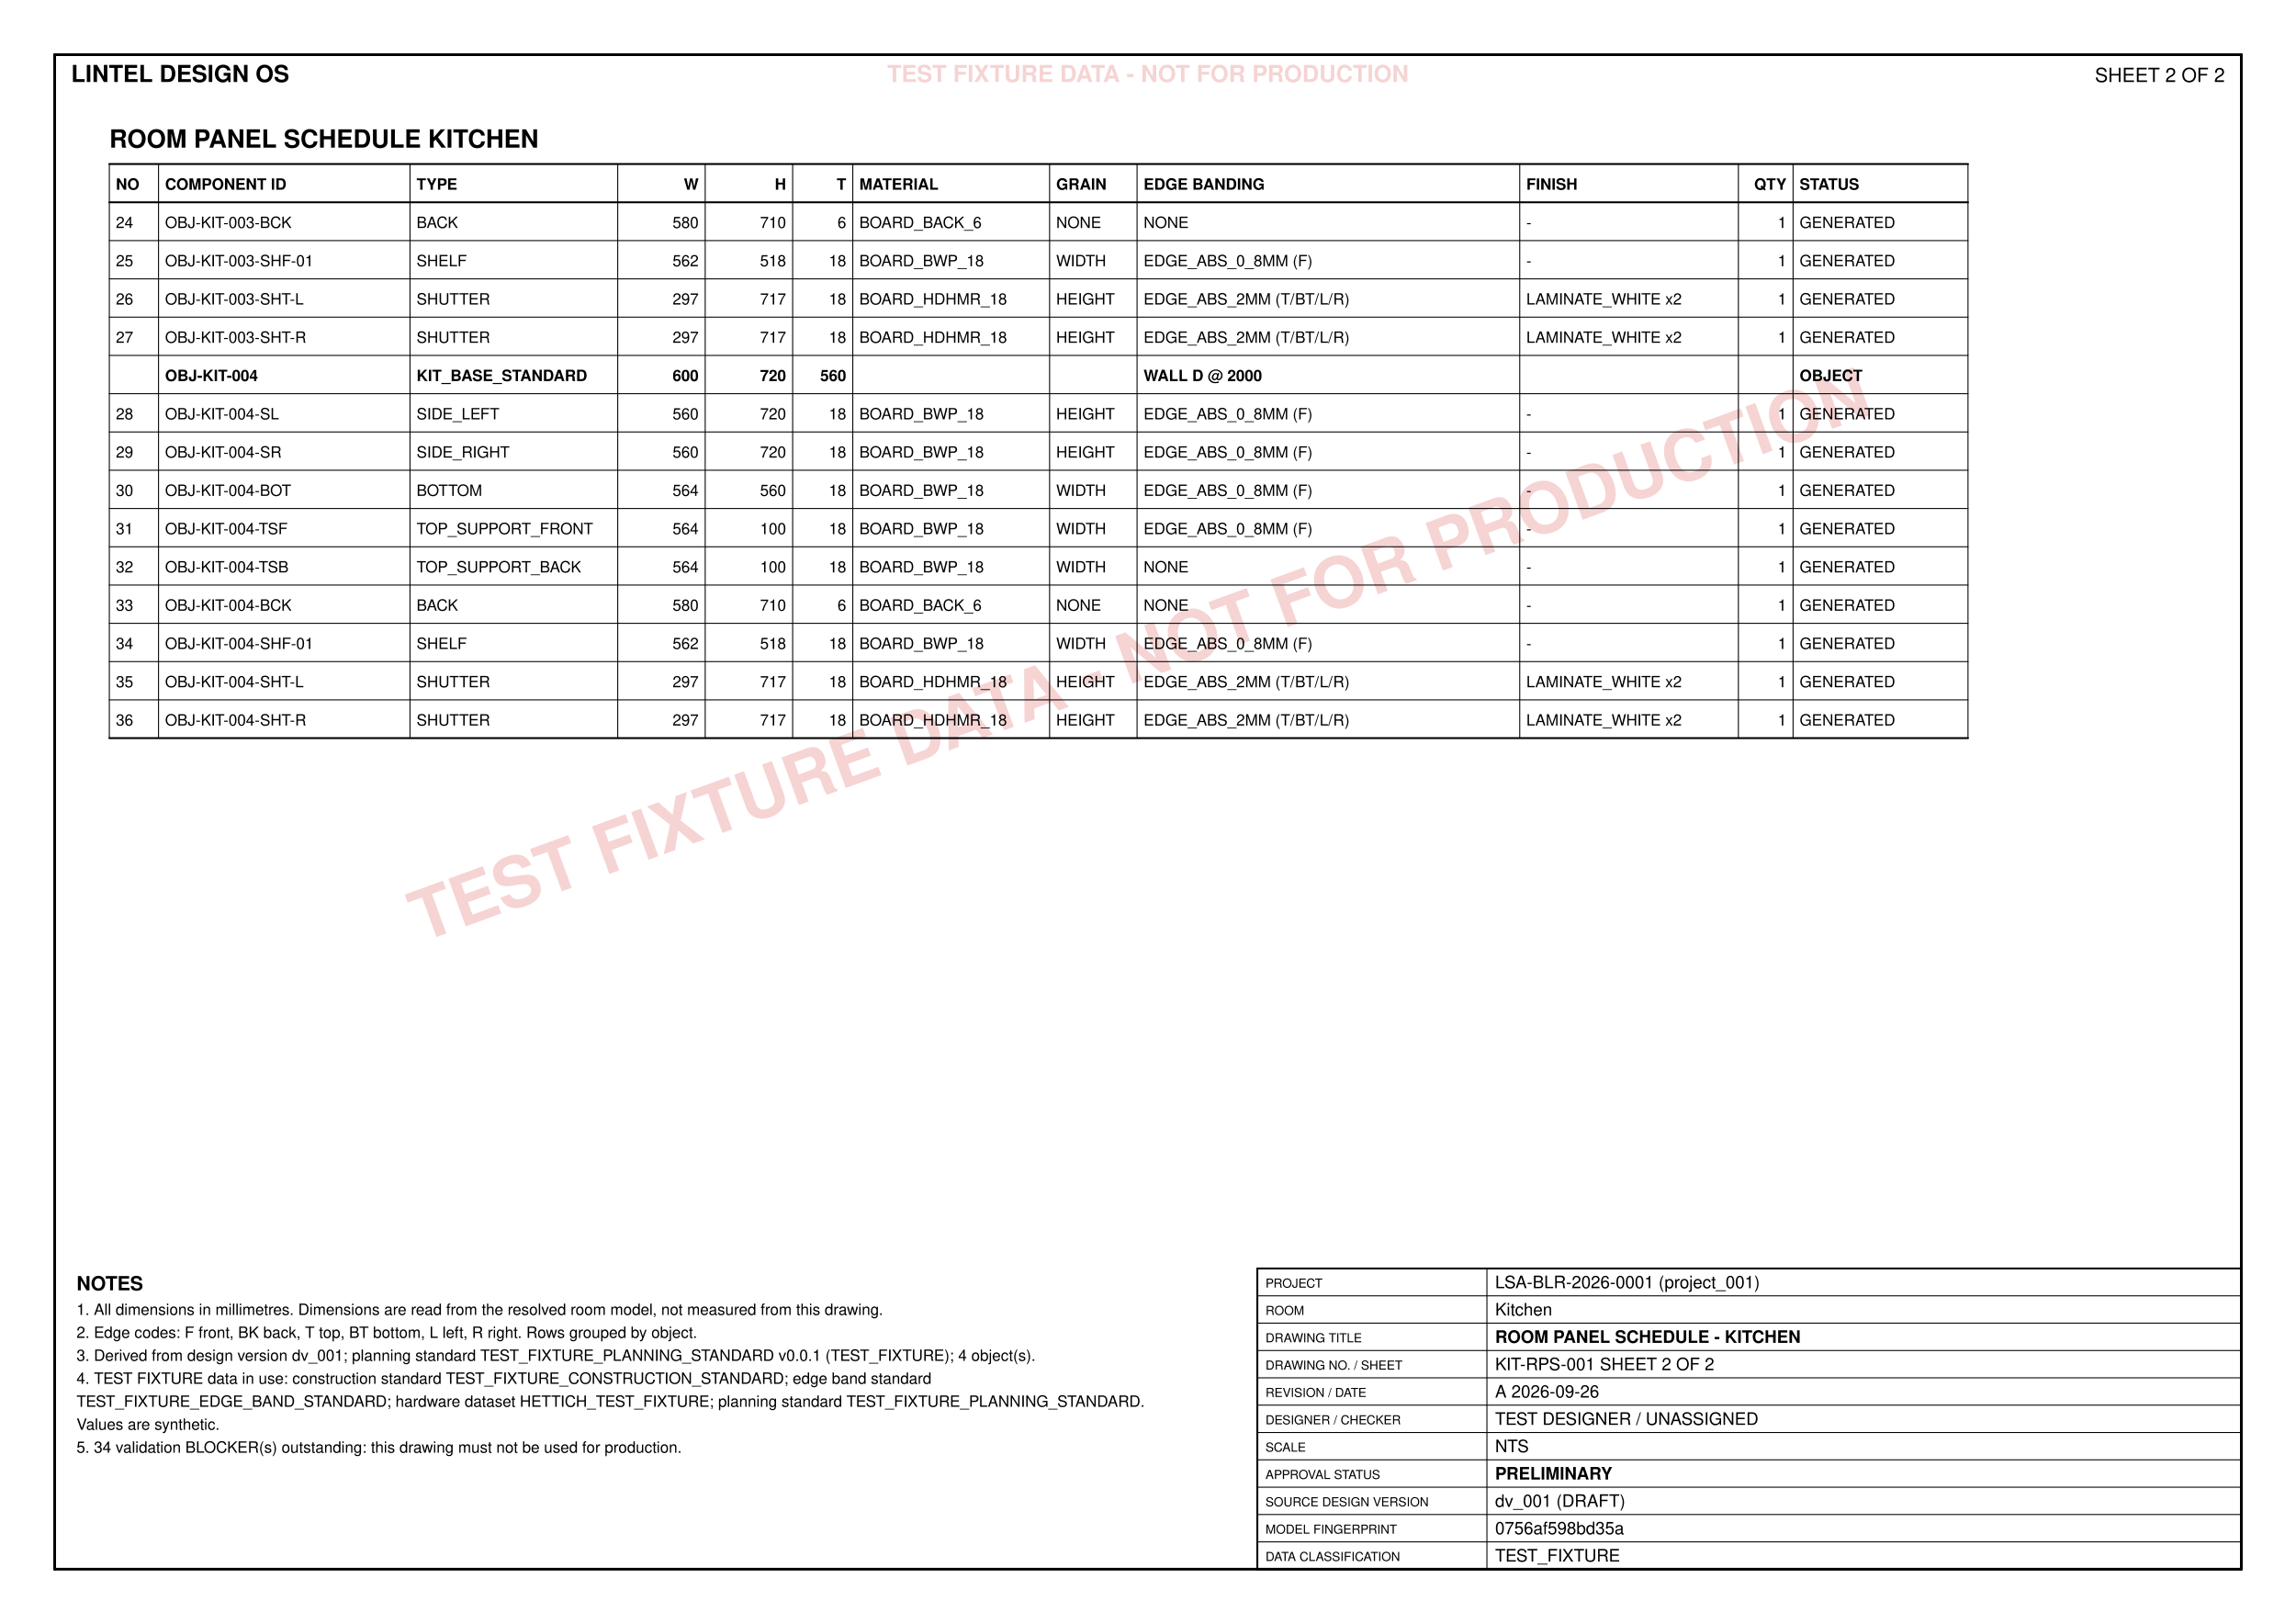
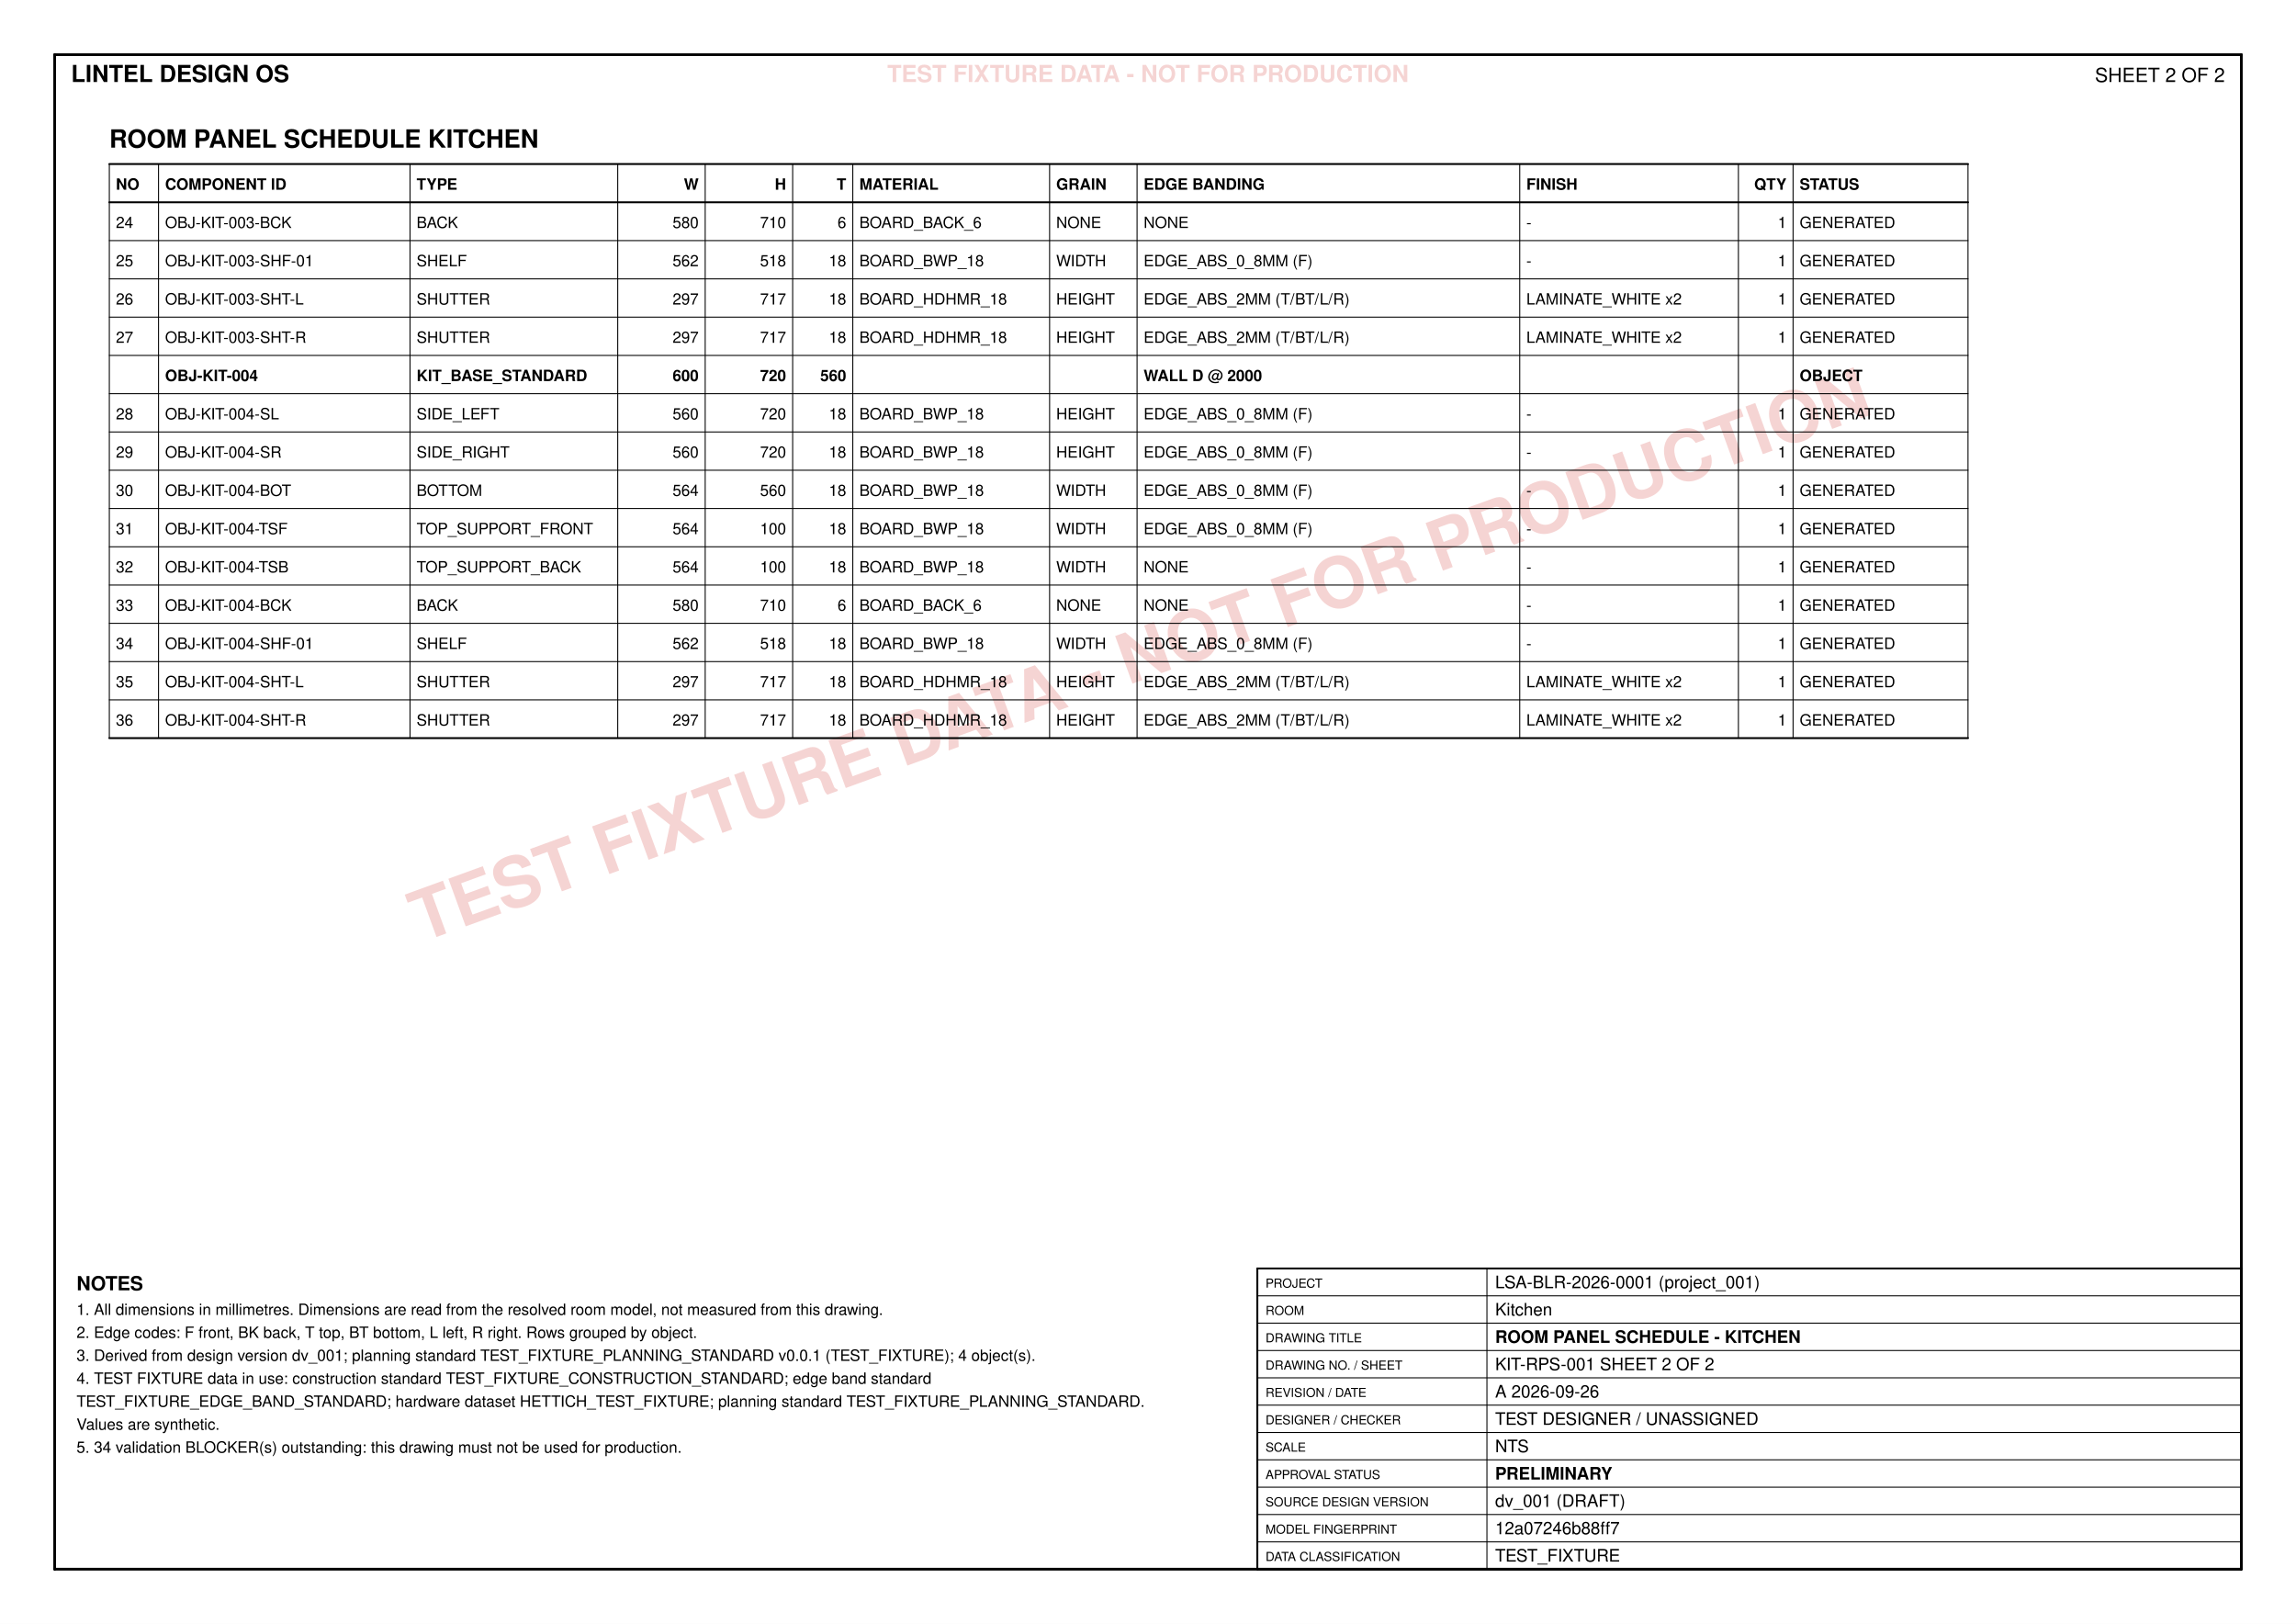
- <svg xmlns="http://www.w3.org/2000/svg" width="420mm" height="297mm" viewBox="0 0 420 297" data-drawing-id="DRW:dv_001:room_001:ROOM_PANEL_SCHEDULE:KIT-RPS-001:RA" data-drawing-type="ROOM_PANEL_SCHEDULE" data-status="PRELIMINARY" data-design-version="dv_001" data-model-fingerprint="0756af598bd35a" data-classification="TEST_FIXTURE" data-content-hash="15fdbb87a566f3" data-sheet="2/2" data-room-id="room_001" data-objects="obj_001,obj_002,obj_003,obj_004">
+ <svg xmlns="http://www.w3.org/2000/svg" width="420mm" height="297mm" viewBox="0 0 420 297" data-drawing-id="DRW:dv_001:room_001:ROOM_PANEL_SCHEDULE:KIT-RPS-001:RA" data-drawing-type="ROOM_PANEL_SCHEDULE" data-status="PRELIMINARY" data-design-version="dv_001" data-model-fingerprint="12a07246b88ff7" data-classification="TEST_FIXTURE" data-content-hash="0bd8f0d9782991" data-sheet="2/2" data-room-id="room_001" data-objects="obj_001,obj_002,obj_003,obj_004">
  <rect x="0" y="0" width="420" height="297" fill="#ffffff" />
  <g id="WATERMARK" fill="#d9534f" stroke="#d9534f" opacity="0.25" font-family="Helvetica, Arial, sans-serif" stroke-linecap="round">
    <text stroke="none" x="210" y="124" font-size="12.714" text-anchor="middle" font-weight="bold" transform="rotate(-20 210 124)">TEST FIXTURE DATA - NOT FOR PRODUCTION</text>
    <text stroke="none" x="210" y="15" font-size="4.286" text-anchor="middle" font-weight="bold">TEST FIXTURE DATA - NOT FOR PRODUCTION</text>
  </g>
  <g id="BORDER" fill="#000000" stroke="#000000" font-family="Helvetica, Arial, sans-serif" stroke-linecap="round">
    <line fill="none" x1="10" y1="10" x2="410" y2="10" stroke-width="0.5" />
    <line fill="none" x1="410" y1="10" x2="410" y2="287" stroke-width="0.5" />
    <line fill="none" x1="410" y1="287" x2="10" y2="287" stroke-width="0.5" />
    <line fill="none" x1="10" y1="287" x2="10" y2="10" stroke-width="0.5" />
    <text stroke="none" x="13" y="15" font-size="4.286" text-anchor="start" font-weight="bold">LINTEL DESIGN OS</text>
    <text stroke="none" x="407" y="15" font-size="3.571" text-anchor="end">SHEET 2 OF 2</text>
  </g>
  <g id="ANNOTATION" fill="#000000" stroke="#000000" font-family="Helvetica, Arial, sans-serif" stroke-linecap="round">
    <text stroke="none" x="14" y="236" font-size="3.571" text-anchor="start" font-weight="bold">NOTES</text>
    <text stroke="none" x="14" y="240.5" font-size="2.857" text-anchor="start">1. All dimensions in millimetres. Dimensions are read from the resolved room model, not measured from this drawing.</text>
    <text stroke="none" x="14" y="244.7" font-size="2.857" text-anchor="start">2. Edge codes: F front, BK back, T top, BT bottom, L left, R right. Rows grouped by object.</text>
    <text stroke="none" x="14" y="248.9" font-size="2.857" text-anchor="start">3. Derived from design version dv_001; planning standard TEST_FIXTURE_PLANNING_STANDARD v0.0.1 (TEST_FIXTURE); 4 object(s).</text>
    <text stroke="none" x="14" y="253.1" font-size="2.857" text-anchor="start">4. TEST FIXTURE data in use: construction standard TEST_FIXTURE_CONSTRUCTION_STANDARD; edge band standard</text>
    <text stroke="none" x="14" y="257.3" font-size="2.857" text-anchor="start">   TEST_FIXTURE_EDGE_BAND_STANDARD; hardware dataset HETTICH_TEST_FIXTURE; planning standard TEST_FIXTURE_PLANNING_STANDARD.</text>
    <text stroke="none" x="14" y="261.5" font-size="2.857" text-anchor="start">   Values are synthetic.</text>
    <text stroke="none" x="14" y="265.7" font-size="2.857" text-anchor="start">5. 34 validation BLOCKER(s) outstanding: this drawing must not be used for production.</text>
  </g>
  <g id="TABLE" fill="#000000" stroke="#000000" font-family="Helvetica, Arial, sans-serif" stroke-linecap="round">
    <text stroke="none" x="20" y="27" font-size="4.571" text-anchor="start" font-weight="bold">ROOM PANEL SCHEDULE  KITCHEN</text>
    <line fill="none" x1="20" y1="30" x2="360" y2="30" stroke-width="0.35" />
    <line fill="none" x1="20" y1="37" x2="360" y2="37" stroke-width="0.35" />
    <line fill="none" x1="20" y1="44" x2="360" y2="44" stroke-width="0.18" />
    <line fill="none" x1="20" y1="51" x2="360" y2="51" stroke-width="0.18" />
    <line fill="none" x1="20" y1="58" x2="360" y2="58" stroke-width="0.18" />
    <line fill="none" x1="20" y1="65" x2="360" y2="65" stroke-width="0.18" />
    <line fill="none" x1="20" y1="72" x2="360" y2="72" stroke-width="0.18" />
    <line fill="none" x1="20" y1="79" x2="360" y2="79" stroke-width="0.18" />
    <line fill="none" x1="20" y1="86" x2="360" y2="86" stroke-width="0.18" />
    <line fill="none" x1="20" y1="93" x2="360" y2="93" stroke-width="0.18" />
    <line fill="none" x1="20" y1="100" x2="360" y2="100" stroke-width="0.18" />
    <line fill="none" x1="20" y1="107" x2="360" y2="107" stroke-width="0.18" />
    <line fill="none" x1="20" y1="114" x2="360" y2="114" stroke-width="0.18" />
    <line fill="none" x1="20" y1="121" x2="360" y2="121" stroke-width="0.18" />
    <line fill="none" x1="20" y1="128" x2="360" y2="128" stroke-width="0.18" />
    <line fill="none" x1="20" y1="135" x2="360" y2="135" stroke-width="0.35" />
    <line fill="none" x1="20" y1="30" x2="20" y2="135" stroke-width="0.18" />
    <line fill="none" x1="29" y1="30" x2="29" y2="135" stroke-width="0.18" />
    <line fill="none" x1="75" y1="30" x2="75" y2="135" stroke-width="0.18" />
    <line fill="none" x1="113" y1="30" x2="113" y2="135" stroke-width="0.18" />
    <line fill="none" x1="129" y1="30" x2="129" y2="135" stroke-width="0.18" />
    <line fill="none" x1="145" y1="30" x2="145" y2="135" stroke-width="0.18" />
    <line fill="none" x1="156" y1="30" x2="156" y2="135" stroke-width="0.18" />
    <line fill="none" x1="192" y1="30" x2="192" y2="135" stroke-width="0.18" />
    <line fill="none" x1="208" y1="30" x2="208" y2="135" stroke-width="0.18" />
    <line fill="none" x1="278" y1="30" x2="278" y2="135" stroke-width="0.18" />
    <line fill="none" x1="318" y1="30" x2="318" y2="135" stroke-width="0.18" />
    <line fill="none" x1="328" y1="30" x2="328" y2="135" stroke-width="0.18" />
    <line fill="none" x1="360" y1="30" x2="360" y2="135" stroke-width="0.18" />
    <text stroke="none" x="21.2" y="34.7" font-size="2.857" text-anchor="start" font-weight="bold">NO</text>
    <text stroke="none" x="30.2" y="34.7" font-size="2.857" text-anchor="start" font-weight="bold">COMPONENT ID</text>
    <text stroke="none" x="76.2" y="34.7" font-size="2.857" text-anchor="start" font-weight="bold">TYPE</text>
    <text stroke="none" x="127.8" y="34.7" font-size="2.857" text-anchor="end" font-weight="bold">W</text>
    <text stroke="none" x="143.8" y="34.7" font-size="2.857" text-anchor="end" font-weight="bold">H</text>
    <text stroke="none" x="154.8" y="34.7" font-size="2.857" text-anchor="end" font-weight="bold">T</text>
    <text stroke="none" x="157.2" y="34.7" font-size="2.857" text-anchor="start" font-weight="bold">MATERIAL</text>
    <text stroke="none" x="193.2" y="34.7" font-size="2.857" text-anchor="start" font-weight="bold">GRAIN</text>
    <text stroke="none" x="209.2" y="34.7" font-size="2.857" text-anchor="start" font-weight="bold">EDGE BANDING</text>
    <text stroke="none" x="279.2" y="34.7" font-size="2.857" text-anchor="start" font-weight="bold">FINISH</text>
    <text stroke="none" x="326.8" y="34.7" font-size="2.857" text-anchor="end" font-weight="bold">QTY</text>
    <text stroke="none" x="329.2" y="34.7" font-size="2.857" text-anchor="start" font-weight="bold">STATUS</text>
    <text stroke="none" x="21.2" y="41.7" font-size="2.857" text-anchor="start">24</text>
    <text stroke="none" x="30.2" y="41.7" font-size="2.857" text-anchor="start">OBJ-KIT-003-BCK</text>
    <text stroke="none" x="76.2" y="41.7" font-size="2.857" text-anchor="start">BACK</text>
    <text stroke="none" x="127.8" y="41.7" font-size="2.857" text-anchor="end">580</text>
    <text stroke="none" x="143.8" y="41.7" font-size="2.857" text-anchor="end">710</text>
    <text stroke="none" x="154.8" y="41.7" font-size="2.857" text-anchor="end">6</text>
    <text stroke="none" x="157.2" y="41.7" font-size="2.857" text-anchor="start">BOARD_BACK_6</text>
    <text stroke="none" x="193.2" y="41.7" font-size="2.857" text-anchor="start">NONE</text>
    <text stroke="none" x="209.2" y="41.7" font-size="2.857" text-anchor="start">NONE</text>
    <text stroke="none" x="279.2" y="41.7" font-size="2.857" text-anchor="start">-</text>
    <text stroke="none" x="326.8" y="41.7" font-size="2.857" text-anchor="end">1</text>
    <text stroke="none" x="329.2" y="41.7" font-size="2.857" text-anchor="start">GENERATED</text>
    <text stroke="none" x="21.2" y="48.7" font-size="2.857" text-anchor="start">25</text>
    <text stroke="none" x="30.2" y="48.7" font-size="2.857" text-anchor="start">OBJ-KIT-003-SHF-01</text>
    <text stroke="none" x="76.2" y="48.7" font-size="2.857" text-anchor="start">SHELF</text>
    <text stroke="none" x="127.8" y="48.7" font-size="2.857" text-anchor="end">562</text>
    <text stroke="none" x="143.8" y="48.7" font-size="2.857" text-anchor="end">518</text>
    <text stroke="none" x="154.8" y="48.7" font-size="2.857" text-anchor="end">18</text>
    <text stroke="none" x="157.2" y="48.7" font-size="2.857" text-anchor="start">BOARD_BWP_18</text>
    <text stroke="none" x="193.2" y="48.7" font-size="2.857" text-anchor="start">WIDTH</text>
    <text stroke="none" x="209.2" y="48.7" font-size="2.857" text-anchor="start">EDGE_ABS_0_8MM (F)</text>
    <text stroke="none" x="279.2" y="48.7" font-size="2.857" text-anchor="start">-</text>
    <text stroke="none" x="326.8" y="48.7" font-size="2.857" text-anchor="end">1</text>
    <text stroke="none" x="329.2" y="48.7" font-size="2.857" text-anchor="start">GENERATED</text>
    <text stroke="none" x="21.2" y="55.7" font-size="2.857" text-anchor="start">26</text>
    <text stroke="none" x="30.2" y="55.7" font-size="2.857" text-anchor="start">OBJ-KIT-003-SHT-L</text>
    <text stroke="none" x="76.2" y="55.7" font-size="2.857" text-anchor="start">SHUTTER</text>
    <text stroke="none" x="127.8" y="55.7" font-size="2.857" text-anchor="end">297</text>
    <text stroke="none" x="143.8" y="55.7" font-size="2.857" text-anchor="end">717</text>
    <text stroke="none" x="154.8" y="55.7" font-size="2.857" text-anchor="end">18</text>
    <text stroke="none" x="157.2" y="55.7" font-size="2.857" text-anchor="start">BOARD_HDHMR_18</text>
    <text stroke="none" x="193.2" y="55.7" font-size="2.857" text-anchor="start">HEIGHT</text>
    <text stroke="none" x="209.2" y="55.7" font-size="2.857" text-anchor="start">EDGE_ABS_2MM (T/BT/L/R)</text>
    <text stroke="none" x="279.2" y="55.7" font-size="2.857" text-anchor="start">LAMINATE_WHITE x2</text>
    <text stroke="none" x="326.8" y="55.7" font-size="2.857" text-anchor="end">1</text>
    <text stroke="none" x="329.2" y="55.7" font-size="2.857" text-anchor="start">GENERATED</text>
    <text stroke="none" x="21.2" y="62.7" font-size="2.857" text-anchor="start">27</text>
    <text stroke="none" x="30.2" y="62.7" font-size="2.857" text-anchor="start">OBJ-KIT-003-SHT-R</text>
    <text stroke="none" x="76.2" y="62.7" font-size="2.857" text-anchor="start">SHUTTER</text>
    <text stroke="none" x="127.8" y="62.7" font-size="2.857" text-anchor="end">297</text>
    <text stroke="none" x="143.8" y="62.7" font-size="2.857" text-anchor="end">717</text>
    <text stroke="none" x="154.8" y="62.7" font-size="2.857" text-anchor="end">18</text>
    <text stroke="none" x="157.2" y="62.7" font-size="2.857" text-anchor="start">BOARD_HDHMR_18</text>
    <text stroke="none" x="193.2" y="62.7" font-size="2.857" text-anchor="start">HEIGHT</text>
    <text stroke="none" x="209.2" y="62.7" font-size="2.857" text-anchor="start">EDGE_ABS_2MM (T/BT/L/R)</text>
    <text stroke="none" x="279.2" y="62.7" font-size="2.857" text-anchor="start">LAMINATE_WHITE x2</text>
    <text stroke="none" x="326.8" y="62.7" font-size="2.857" text-anchor="end">1</text>
    <text stroke="none" x="329.2" y="62.7" font-size="2.857" text-anchor="start">GENERATED</text>
    <text stroke="none" x="21.2" y="69.7" font-size="2.857" text-anchor="start" font-weight="bold" />
    <text stroke="none" x="30.2" y="69.7" font-size="2.857" text-anchor="start" font-weight="bold">OBJ-KIT-004</text>
    <text stroke="none" x="76.2" y="69.7" font-size="2.857" text-anchor="start" font-weight="bold">KIT_BASE_STANDARD</text>
    <text stroke="none" x="127.8" y="69.7" font-size="2.857" text-anchor="end" font-weight="bold">600</text>
    <text stroke="none" x="143.8" y="69.7" font-size="2.857" text-anchor="end" font-weight="bold">720</text>
    <text stroke="none" x="154.8" y="69.7" font-size="2.857" text-anchor="end" font-weight="bold">560</text>
    <text stroke="none" x="157.2" y="69.7" font-size="2.857" text-anchor="start" font-weight="bold" />
    <text stroke="none" x="193.2" y="69.7" font-size="2.857" text-anchor="start" font-weight="bold" />
    <text stroke="none" x="209.2" y="69.7" font-size="2.857" text-anchor="start" font-weight="bold">WALL D @ 2000</text>
    <text stroke="none" x="279.2" y="69.7" font-size="2.857" text-anchor="start" font-weight="bold" />
    <text stroke="none" x="326.8" y="69.7" font-size="2.857" text-anchor="end" font-weight="bold" />
    <text stroke="none" x="329.2" y="69.7" font-size="2.857" text-anchor="start" font-weight="bold">OBJECT</text>
    <text stroke="none" x="21.2" y="76.7" font-size="2.857" text-anchor="start">28</text>
    <text stroke="none" x="30.2" y="76.7" font-size="2.857" text-anchor="start">OBJ-KIT-004-SL</text>
    <text stroke="none" x="76.2" y="76.7" font-size="2.857" text-anchor="start">SIDE_LEFT</text>
    <text stroke="none" x="127.8" y="76.7" font-size="2.857" text-anchor="end">560</text>
    <text stroke="none" x="143.8" y="76.7" font-size="2.857" text-anchor="end">720</text>
    <text stroke="none" x="154.8" y="76.7" font-size="2.857" text-anchor="end">18</text>
    <text stroke="none" x="157.2" y="76.7" font-size="2.857" text-anchor="start">BOARD_BWP_18</text>
    <text stroke="none" x="193.2" y="76.7" font-size="2.857" text-anchor="start">HEIGHT</text>
    <text stroke="none" x="209.2" y="76.7" font-size="2.857" text-anchor="start">EDGE_ABS_0_8MM (F)</text>
    <text stroke="none" x="279.2" y="76.7" font-size="2.857" text-anchor="start">-</text>
    <text stroke="none" x="326.8" y="76.7" font-size="2.857" text-anchor="end">1</text>
    <text stroke="none" x="329.2" y="76.7" font-size="2.857" text-anchor="start">GENERATED</text>
    <text stroke="none" x="21.2" y="83.7" font-size="2.857" text-anchor="start">29</text>
    <text stroke="none" x="30.2" y="83.7" font-size="2.857" text-anchor="start">OBJ-KIT-004-SR</text>
    <text stroke="none" x="76.2" y="83.7" font-size="2.857" text-anchor="start">SIDE_RIGHT</text>
    <text stroke="none" x="127.8" y="83.7" font-size="2.857" text-anchor="end">560</text>
    <text stroke="none" x="143.8" y="83.7" font-size="2.857" text-anchor="end">720</text>
    <text stroke="none" x="154.8" y="83.7" font-size="2.857" text-anchor="end">18</text>
    <text stroke="none" x="157.2" y="83.7" font-size="2.857" text-anchor="start">BOARD_BWP_18</text>
    <text stroke="none" x="193.2" y="83.7" font-size="2.857" text-anchor="start">HEIGHT</text>
    <text stroke="none" x="209.2" y="83.7" font-size="2.857" text-anchor="start">EDGE_ABS_0_8MM (F)</text>
    <text stroke="none" x="279.2" y="83.7" font-size="2.857" text-anchor="start">-</text>
    <text stroke="none" x="326.8" y="83.7" font-size="2.857" text-anchor="end">1</text>
    <text stroke="none" x="329.2" y="83.7" font-size="2.857" text-anchor="start">GENERATED</text>
    <text stroke="none" x="21.2" y="90.7" font-size="2.857" text-anchor="start">30</text>
    <text stroke="none" x="30.2" y="90.7" font-size="2.857" text-anchor="start">OBJ-KIT-004-BOT</text>
    <text stroke="none" x="76.2" y="90.7" font-size="2.857" text-anchor="start">BOTTOM</text>
    <text stroke="none" x="127.8" y="90.7" font-size="2.857" text-anchor="end">564</text>
    <text stroke="none" x="143.8" y="90.7" font-size="2.857" text-anchor="end">560</text>
    <text stroke="none" x="154.8" y="90.7" font-size="2.857" text-anchor="end">18</text>
    <text stroke="none" x="157.2" y="90.7" font-size="2.857" text-anchor="start">BOARD_BWP_18</text>
    <text stroke="none" x="193.2" y="90.7" font-size="2.857" text-anchor="start">WIDTH</text>
    <text stroke="none" x="209.2" y="90.7" font-size="2.857" text-anchor="start">EDGE_ABS_0_8MM (F)</text>
    <text stroke="none" x="279.2" y="90.7" font-size="2.857" text-anchor="start">-</text>
    <text stroke="none" x="326.8" y="90.7" font-size="2.857" text-anchor="end">1</text>
    <text stroke="none" x="329.2" y="90.7" font-size="2.857" text-anchor="start">GENERATED</text>
    <text stroke="none" x="21.2" y="97.7" font-size="2.857" text-anchor="start">31</text>
    <text stroke="none" x="30.2" y="97.7" font-size="2.857" text-anchor="start">OBJ-KIT-004-TSF</text>
    <text stroke="none" x="76.2" y="97.7" font-size="2.857" text-anchor="start">TOP_SUPPORT_FRONT</text>
    <text stroke="none" x="127.8" y="97.7" font-size="2.857" text-anchor="end">564</text>
    <text stroke="none" x="143.8" y="97.7" font-size="2.857" text-anchor="end">100</text>
    <text stroke="none" x="154.8" y="97.7" font-size="2.857" text-anchor="end">18</text>
    <text stroke="none" x="157.2" y="97.7" font-size="2.857" text-anchor="start">BOARD_BWP_18</text>
    <text stroke="none" x="193.2" y="97.7" font-size="2.857" text-anchor="start">WIDTH</text>
    <text stroke="none" x="209.2" y="97.7" font-size="2.857" text-anchor="start">EDGE_ABS_0_8MM (F)</text>
    <text stroke="none" x="279.2" y="97.7" font-size="2.857" text-anchor="start">-</text>
    <text stroke="none" x="326.8" y="97.7" font-size="2.857" text-anchor="end">1</text>
    <text stroke="none" x="329.2" y="97.7" font-size="2.857" text-anchor="start">GENERATED</text>
    <text stroke="none" x="21.2" y="104.7" font-size="2.857" text-anchor="start">32</text>
    <text stroke="none" x="30.2" y="104.7" font-size="2.857" text-anchor="start">OBJ-KIT-004-TSB</text>
    <text stroke="none" x="76.2" y="104.7" font-size="2.857" text-anchor="start">TOP_SUPPORT_BACK</text>
    <text stroke="none" x="127.8" y="104.7" font-size="2.857" text-anchor="end">564</text>
    <text stroke="none" x="143.8" y="104.7" font-size="2.857" text-anchor="end">100</text>
    <text stroke="none" x="154.8" y="104.7" font-size="2.857" text-anchor="end">18</text>
    <text stroke="none" x="157.2" y="104.7" font-size="2.857" text-anchor="start">BOARD_BWP_18</text>
    <text stroke="none" x="193.2" y="104.7" font-size="2.857" text-anchor="start">WIDTH</text>
    <text stroke="none" x="209.2" y="104.7" font-size="2.857" text-anchor="start">NONE</text>
    <text stroke="none" x="279.2" y="104.7" font-size="2.857" text-anchor="start">-</text>
    <text stroke="none" x="326.8" y="104.7" font-size="2.857" text-anchor="end">1</text>
    <text stroke="none" x="329.2" y="104.7" font-size="2.857" text-anchor="start">GENERATED</text>
    <text stroke="none" x="21.2" y="111.7" font-size="2.857" text-anchor="start">33</text>
    <text stroke="none" x="30.2" y="111.7" font-size="2.857" text-anchor="start">OBJ-KIT-004-BCK</text>
    <text stroke="none" x="76.2" y="111.7" font-size="2.857" text-anchor="start">BACK</text>
    <text stroke="none" x="127.8" y="111.7" font-size="2.857" text-anchor="end">580</text>
    <text stroke="none" x="143.8" y="111.7" font-size="2.857" text-anchor="end">710</text>
    <text stroke="none" x="154.8" y="111.7" font-size="2.857" text-anchor="end">6</text>
    <text stroke="none" x="157.2" y="111.7" font-size="2.857" text-anchor="start">BOARD_BACK_6</text>
    <text stroke="none" x="193.2" y="111.7" font-size="2.857" text-anchor="start">NONE</text>
    <text stroke="none" x="209.2" y="111.7" font-size="2.857" text-anchor="start">NONE</text>
    <text stroke="none" x="279.2" y="111.7" font-size="2.857" text-anchor="start">-</text>
    <text stroke="none" x="326.8" y="111.7" font-size="2.857" text-anchor="end">1</text>
    <text stroke="none" x="329.2" y="111.7" font-size="2.857" text-anchor="start">GENERATED</text>
    <text stroke="none" x="21.2" y="118.7" font-size="2.857" text-anchor="start">34</text>
    <text stroke="none" x="30.2" y="118.7" font-size="2.857" text-anchor="start">OBJ-KIT-004-SHF-01</text>
    <text stroke="none" x="76.2" y="118.7" font-size="2.857" text-anchor="start">SHELF</text>
    <text stroke="none" x="127.8" y="118.7" font-size="2.857" text-anchor="end">562</text>
    <text stroke="none" x="143.8" y="118.7" font-size="2.857" text-anchor="end">518</text>
    <text stroke="none" x="154.8" y="118.7" font-size="2.857" text-anchor="end">18</text>
    <text stroke="none" x="157.2" y="118.7" font-size="2.857" text-anchor="start">BOARD_BWP_18</text>
    <text stroke="none" x="193.2" y="118.7" font-size="2.857" text-anchor="start">WIDTH</text>
    <text stroke="none" x="209.2" y="118.7" font-size="2.857" text-anchor="start">EDGE_ABS_0_8MM (F)</text>
    <text stroke="none" x="279.2" y="118.7" font-size="2.857" text-anchor="start">-</text>
    <text stroke="none" x="326.8" y="118.7" font-size="2.857" text-anchor="end">1</text>
    <text stroke="none" x="329.2" y="118.7" font-size="2.857" text-anchor="start">GENERATED</text>
    <text stroke="none" x="21.2" y="125.7" font-size="2.857" text-anchor="start">35</text>
    <text stroke="none" x="30.2" y="125.7" font-size="2.857" text-anchor="start">OBJ-KIT-004-SHT-L</text>
    <text stroke="none" x="76.2" y="125.7" font-size="2.857" text-anchor="start">SHUTTER</text>
    <text stroke="none" x="127.8" y="125.7" font-size="2.857" text-anchor="end">297</text>
    <text stroke="none" x="143.8" y="125.7" font-size="2.857" text-anchor="end">717</text>
    <text stroke="none" x="154.8" y="125.7" font-size="2.857" text-anchor="end">18</text>
    <text stroke="none" x="157.2" y="125.7" font-size="2.857" text-anchor="start">BOARD_HDHMR_18</text>
    <text stroke="none" x="193.2" y="125.7" font-size="2.857" text-anchor="start">HEIGHT</text>
    <text stroke="none" x="209.2" y="125.7" font-size="2.857" text-anchor="start">EDGE_ABS_2MM (T/BT/L/R)</text>
    <text stroke="none" x="279.2" y="125.7" font-size="2.857" text-anchor="start">LAMINATE_WHITE x2</text>
    <text stroke="none" x="326.8" y="125.7" font-size="2.857" text-anchor="end">1</text>
    <text stroke="none" x="329.2" y="125.7" font-size="2.857" text-anchor="start">GENERATED</text>
    <text stroke="none" x="21.2" y="132.7" font-size="2.857" text-anchor="start">36</text>
    <text stroke="none" x="30.2" y="132.7" font-size="2.857" text-anchor="start">OBJ-KIT-004-SHT-R</text>
    <text stroke="none" x="76.2" y="132.7" font-size="2.857" text-anchor="start">SHUTTER</text>
    <text stroke="none" x="127.8" y="132.7" font-size="2.857" text-anchor="end">297</text>
    <text stroke="none" x="143.8" y="132.7" font-size="2.857" text-anchor="end">717</text>
    <text stroke="none" x="154.8" y="132.7" font-size="2.857" text-anchor="end">18</text>
    <text stroke="none" x="157.2" y="132.7" font-size="2.857" text-anchor="start">BOARD_HDHMR_18</text>
    <text stroke="none" x="193.2" y="132.7" font-size="2.857" text-anchor="start">HEIGHT</text>
    <text stroke="none" x="209.2" y="132.7" font-size="2.857" text-anchor="start">EDGE_ABS_2MM (T/BT/L/R)</text>
    <text stroke="none" x="279.2" y="132.7" font-size="2.857" text-anchor="start">LAMINATE_WHITE x2</text>
    <text stroke="none" x="326.8" y="132.7" font-size="2.857" text-anchor="end">1</text>
    <text stroke="none" x="329.2" y="132.7" font-size="2.857" text-anchor="start">GENERATED</text>
  </g>
  <g id="TITLE_BLOCK" fill="#000000" stroke="#000000" font-family="Helvetica, Arial, sans-serif" stroke-linecap="round">
    <line fill="none" x1="230" y1="232" x2="410" y2="232" stroke-width="0.35" />
    <line fill="none" x1="410" y1="232" x2="410" y2="287" stroke-width="0.35" />
    <line fill="none" x1="410" y1="287" x2="230" y2="287" stroke-width="0.35" />
    <line fill="none" x1="230" y1="287" x2="230" y2="232" stroke-width="0.35" />
    <line fill="none" x1="272" y1="232" x2="272" y2="287" stroke-width="0.18" />
    <text stroke="none" x="231.5" y="235.5" font-size="2.286" text-anchor="start">PROJECT</text>
    <text stroke="none" x="273.5" y="235.6" font-size="3.143" text-anchor="start">LSA-BLR-2026-0001 (project_001)</text>
    <line fill="none" x1="230" y1="237" x2="410" y2="237" stroke-width="0.18" />
    <text stroke="none" x="231.5" y="240.5" font-size="2.286" text-anchor="start">ROOM</text>
    <text stroke="none" x="273.5" y="240.6" font-size="3.143" text-anchor="start">Kitchen</text>
    <line fill="none" x1="230" y1="242" x2="410" y2="242" stroke-width="0.18" />
    <text stroke="none" x="231.5" y="245.5" font-size="2.286" text-anchor="start">DRAWING TITLE</text>
    <text stroke="none" x="273.5" y="245.6" font-size="3.143" text-anchor="start" font-weight="bold">ROOM PANEL SCHEDULE - KITCHEN</text>
    <line fill="none" x1="230" y1="247" x2="410" y2="247" stroke-width="0.18" />
    <text stroke="none" x="231.5" y="250.5" font-size="2.286" text-anchor="start">DRAWING NO. / SHEET</text>
    <text stroke="none" x="273.5" y="250.6" font-size="3.143" text-anchor="start">KIT-RPS-001   SHEET 2 OF 2</text>
    <line fill="none" x1="230" y1="252" x2="410" y2="252" stroke-width="0.18" />
    <text stroke="none" x="231.5" y="255.5" font-size="2.286" text-anchor="start">REVISION / DATE</text>
    <text stroke="none" x="273.5" y="255.6" font-size="3.143" text-anchor="start">A   2026-09-26</text>
    <line fill="none" x1="230" y1="257" x2="410" y2="257" stroke-width="0.18" />
    <text stroke="none" x="231.5" y="260.5" font-size="2.286" text-anchor="start">DESIGNER / CHECKER</text>
    <text stroke="none" x="273.5" y="260.6" font-size="3.143" text-anchor="start">TEST DESIGNER / UNASSIGNED</text>
    <line fill="none" x1="230" y1="262" x2="410" y2="262" stroke-width="0.18" />
    <text stroke="none" x="231.5" y="265.5" font-size="2.286" text-anchor="start">SCALE</text>
    <text stroke="none" x="273.5" y="265.6" font-size="3.143" text-anchor="start">NTS</text>
    <line fill="none" x1="230" y1="267" x2="410" y2="267" stroke-width="0.18" />
    <text stroke="none" x="231.5" y="270.5" font-size="2.286" text-anchor="start">APPROVAL STATUS</text>
    <text stroke="none" x="273.5" y="270.6" font-size="3.143" text-anchor="start" font-weight="bold">PRELIMINARY</text>
    <line fill="none" x1="230" y1="272" x2="410" y2="272" stroke-width="0.18" />
    <text stroke="none" x="231.5" y="275.5" font-size="2.286" text-anchor="start">SOURCE DESIGN VERSION</text>
    <text stroke="none" x="273.5" y="275.6" font-size="3.143" text-anchor="start">dv_001 (DRAFT)</text>
    <line fill="none" x1="230" y1="277" x2="410" y2="277" stroke-width="0.18" />
    <text stroke="none" x="231.5" y="280.5" font-size="2.286" text-anchor="start">MODEL FINGERPRINT</text>
-     <text stroke="none" x="273.5" y="280.6" font-size="3.143" text-anchor="start">0756af598bd35a</text>
+     <text stroke="none" x="273.5" y="280.6" font-size="3.143" text-anchor="start">12a07246b88ff7</text>
    <line fill="none" x1="230" y1="282" x2="410" y2="282" stroke-width="0.18" />
    <text stroke="none" x="231.5" y="285.5" font-size="2.286" text-anchor="start">DATA CLASSIFICATION</text>
    <text stroke="none" x="273.5" y="285.6" font-size="3.143" text-anchor="start">TEST_FIXTURE</text>
  </g>
</svg>
